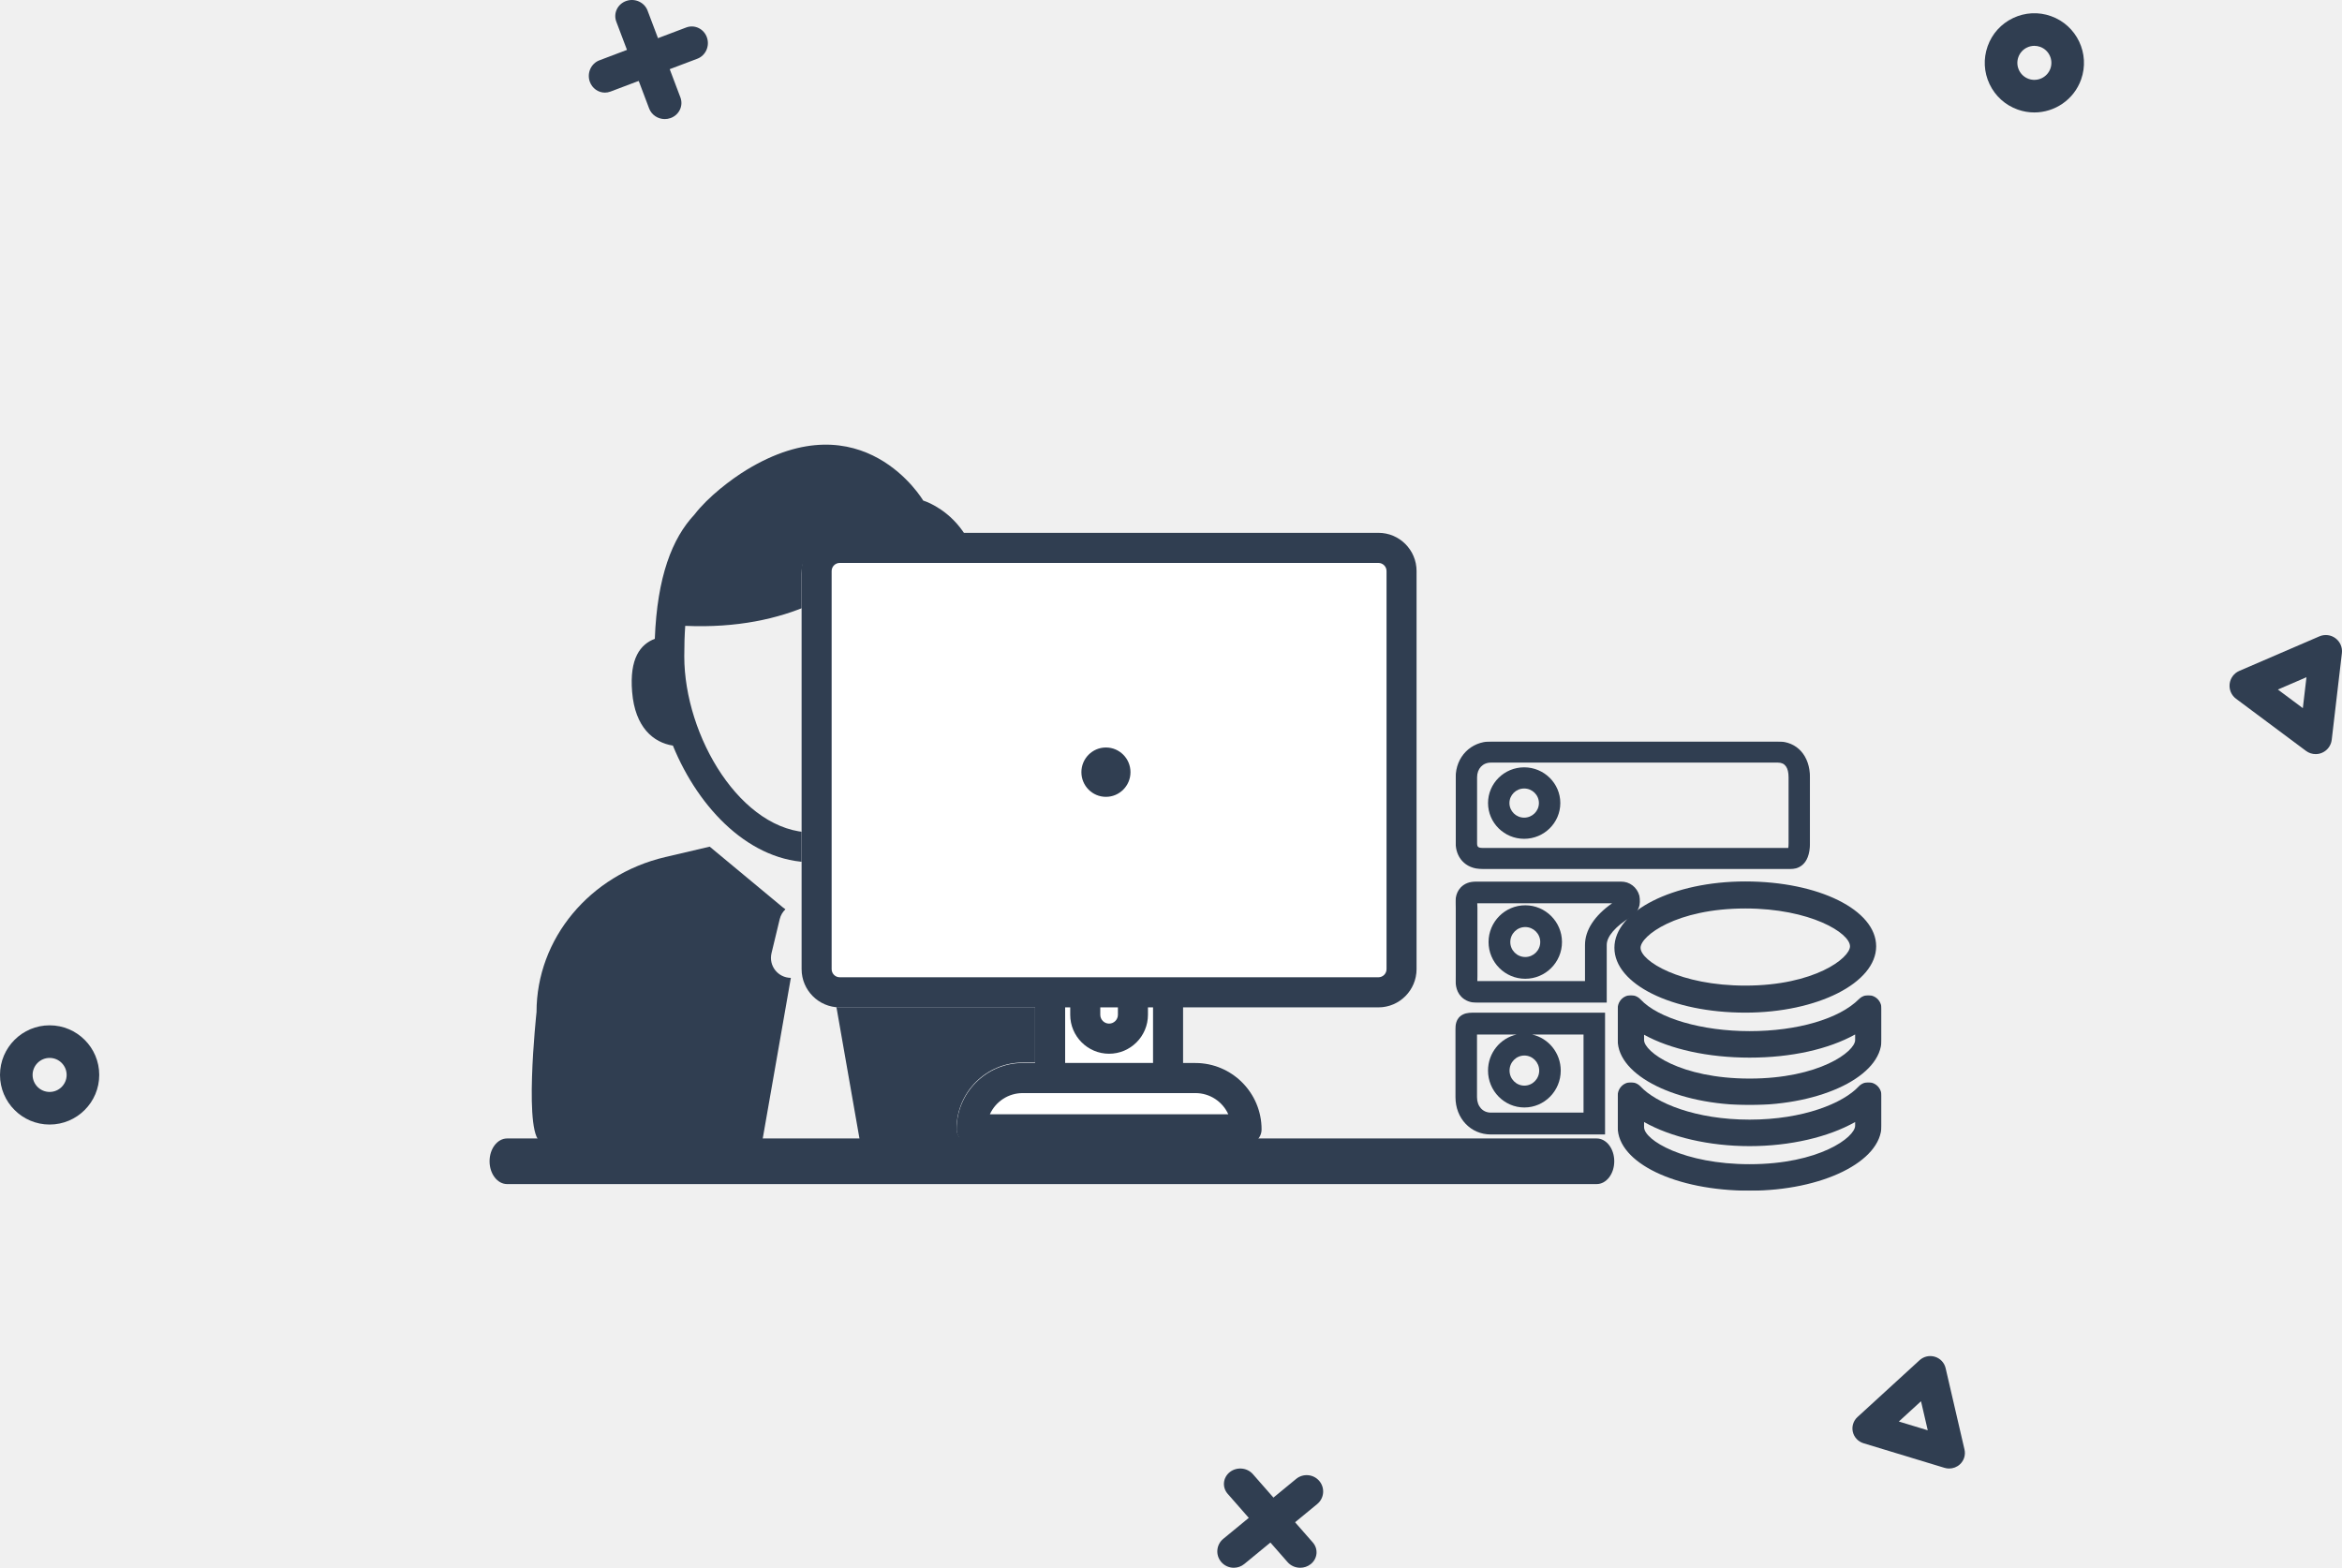
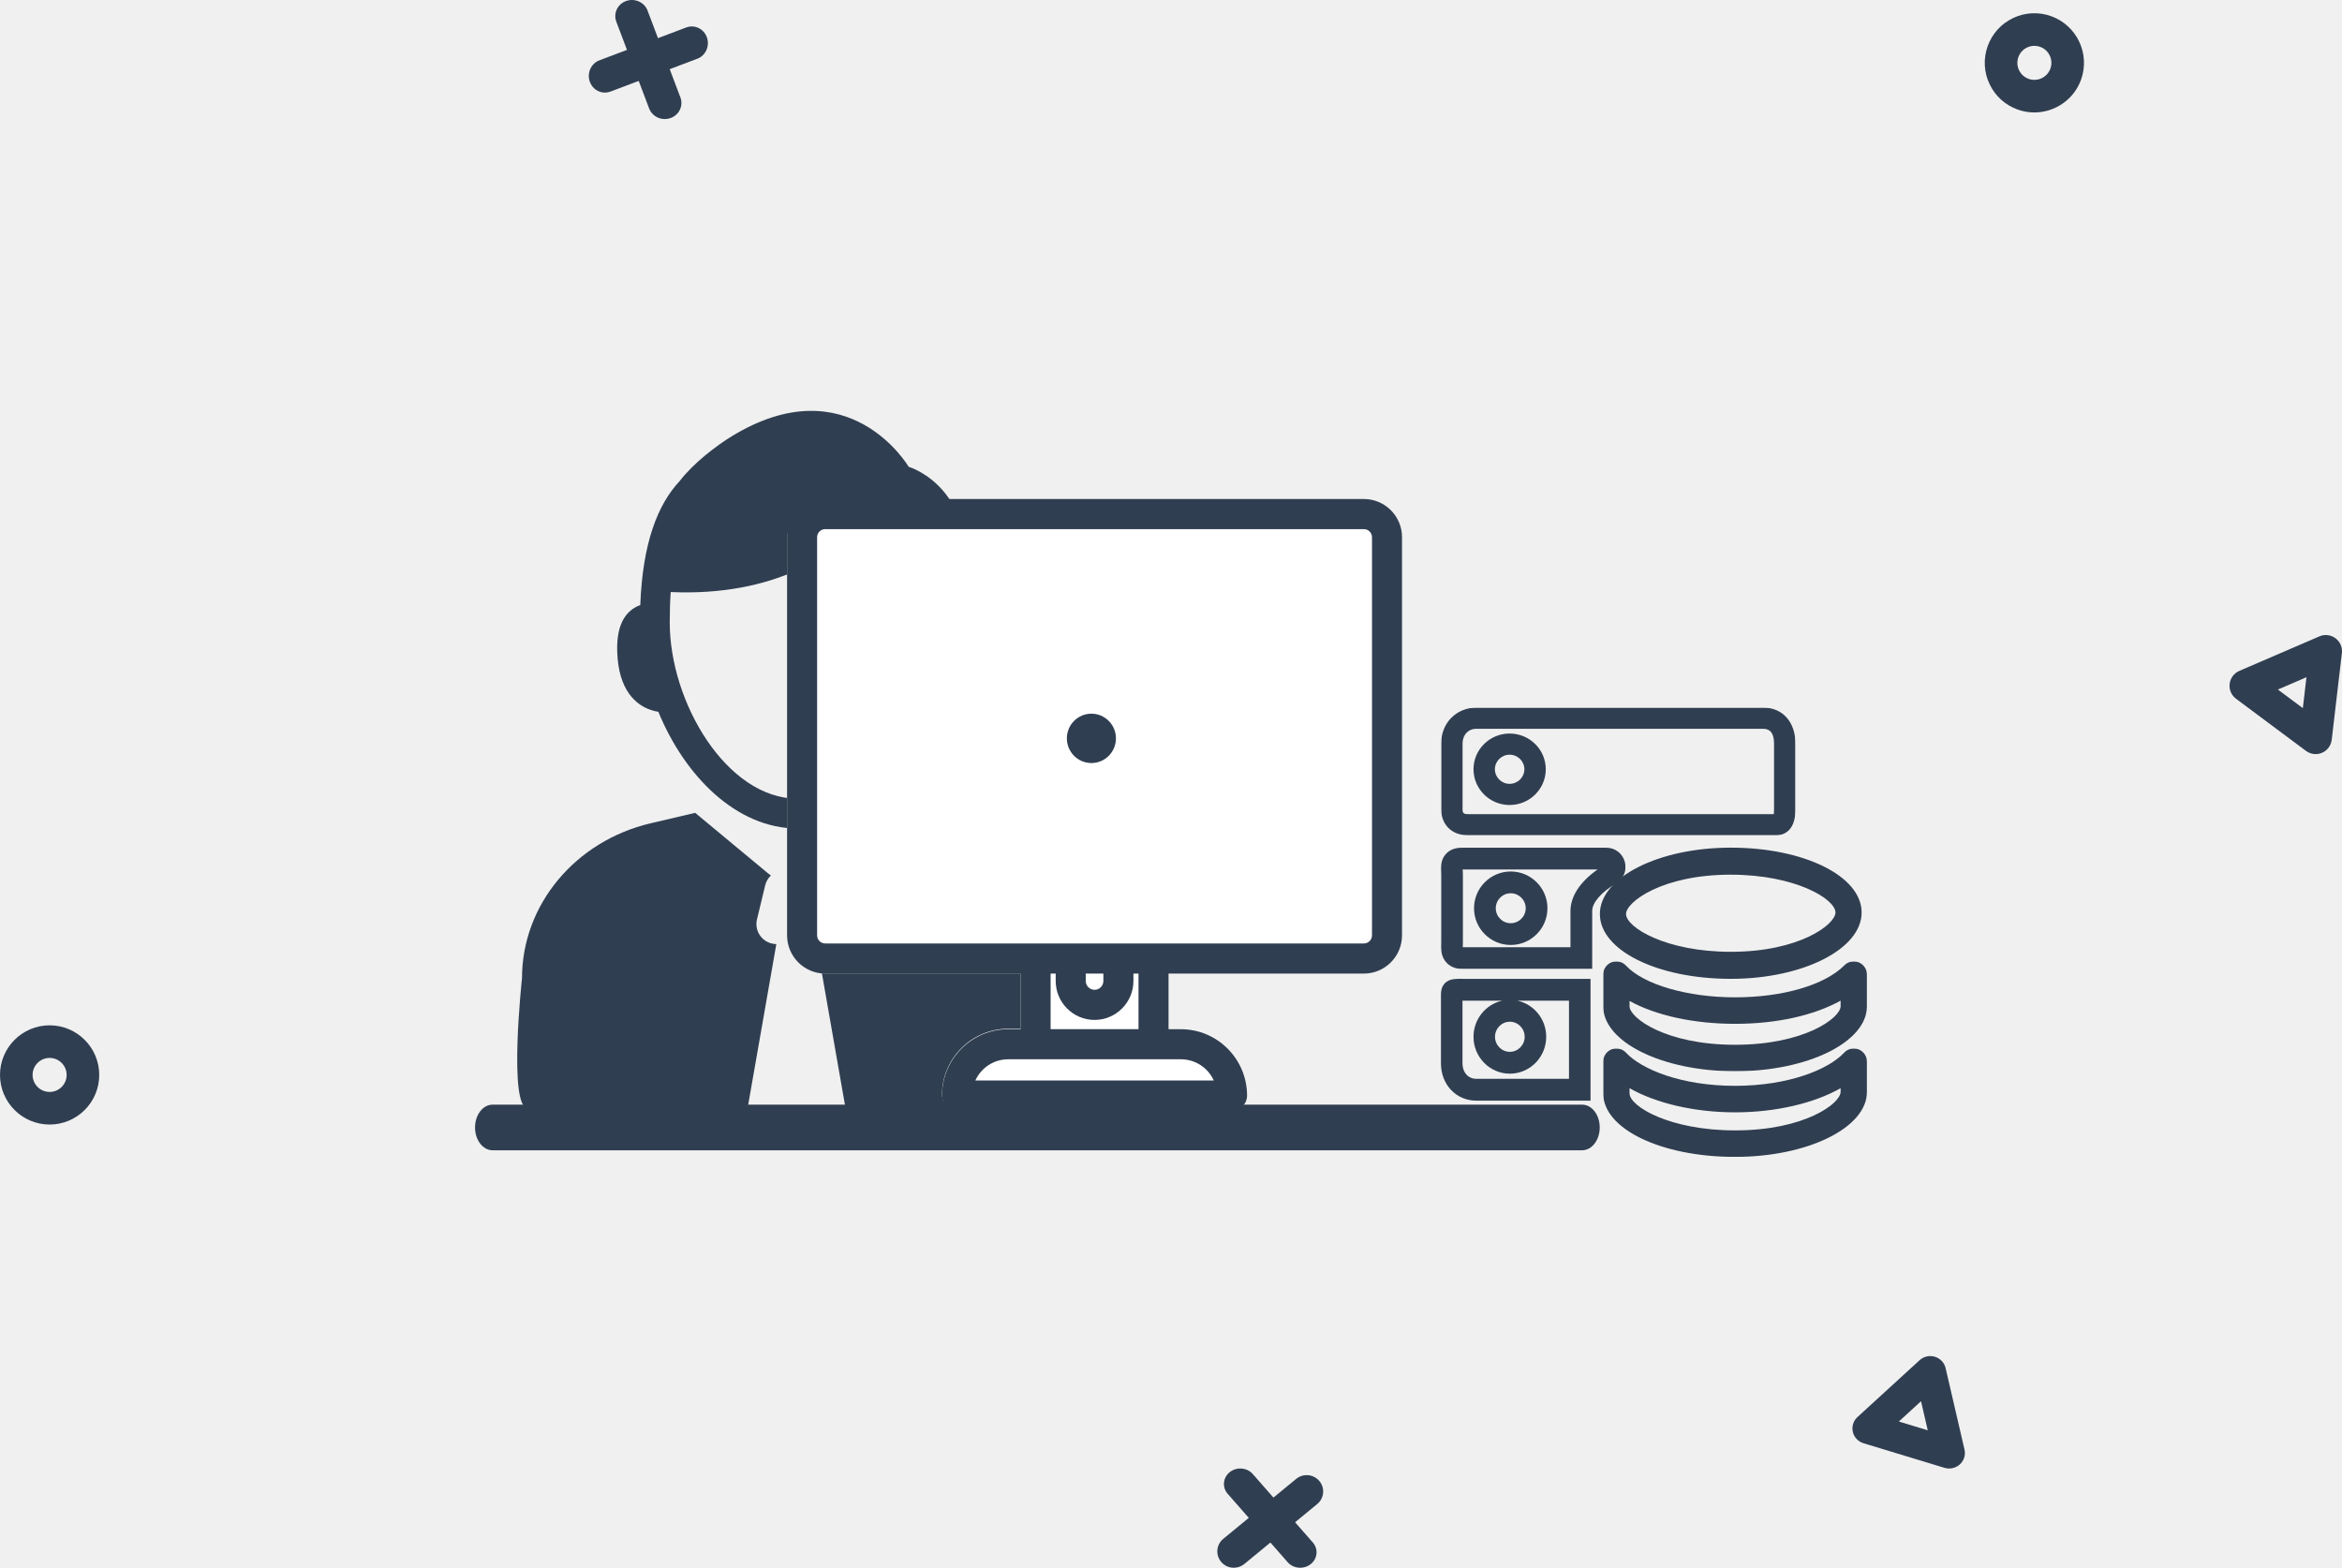
- <svg xmlns="http://www.w3.org/2000/svg" xmlns:xlink="http://www.w3.org/1999/xlink" width="354px" height="237px" viewBox="0 0 354 237" version="1.1">
-   <defs>
+ <svg xmlns="http://www.w3.org/2000/svg" xmlns:xlink="http://www.w3.org/1999/xlink" width="354px" height="237px" viewBox="0 0 354 237" version="1.1" id="svg67">
+   <defs id="defs11">
    <polygon id="path-1" points="42.741 0.298 42.741 24.547 0.799 24.547 0.799 0.298 42.741 0.298" />
    <polygon id="path-3" points="0.5 0.608 40.371 0.608 40.371 17 0.5 17" />
    <polygon id="path-5" points="0.5 0.194 40.371 0.194 40.371 16.805 0.5 16.805" />
    <polygon id="path-7" points="0.031 0.086 53.582 0.086 53.582 19.384 0.031 19.384" />
    <polygon id="path-9" points="0 0.011 27.899 0.011 27.899 18.346 0 18.346" />
  </defs>
-   <g id="Client-token-Copy" stroke="none" stroke-width="1" fill="none" fill-rule="evenodd" transform="translate(-1048, -401)">
-     <g id="Group" transform="translate(1048, 401)">
-       <path d="M312.246,11.188 L312.258,11.188 L312.246,11.188 Z M307.498,6.929 C307.124,6.929 306.748,7.013 306.397,7.18 C305.777,7.474 305.309,7.994 305.079,8.641 C304.849,9.288 304.884,9.986 305.179,10.606 C305.474,11.227 305.993,11.695 306.64,11.926 C307.977,12.399 309.448,11.699 309.925,10.364 C310.4,9.027 309.7,7.553 308.363,7.079 C308.08,6.979 307.789,6.929 307.498,6.929 L307.498,6.929 Z M307.494,17 C306.664,17 305.818,16.861 304.99,16.566 C303.104,15.895 301.59,14.53 300.73,12.722 C299.871,10.912 299.766,8.878 300.438,6.99 C301.107,5.103 302.472,3.591 304.281,2.731 C306.09,1.871 308.125,1.765 310.011,2.437 C313.908,3.822 315.951,8.118 314.566,12.012 L314.566,12.013 C313.475,15.081 310.577,17 307.494,17 L307.494,17 Z" id="Fill-11" fill="#303E51" />
-       <path d="M7.499,159.928 C6.082,159.928 4.927,161.082 4.927,162.499 C4.927,163.918 6.082,165.072 7.499,165.072 C8.918,165.072 10.073,163.918 10.073,162.499 C10.073,161.082 8.918,159.928 7.499,159.928 M7.499,170 C3.363,170 0,166.635 0,162.499 C0,158.365 3.363,155 7.499,155 C11.636,155 15,158.365 15,162.499 C15,166.635 11.636,170 7.499,170" id="Fill-12" fill="#303E51" />
-       <path d="M287.016,214.894 L291.386,216.221 L290.366,211.827 L287.016,214.894 Z M294.622,222 C294.387,222 294.152,221.966 293.922,221.897 L281.679,218.18 C280.867,217.933 280.249,217.277 280.06,216.462 C279.87,215.646 280.138,214.79 280.76,214.221 L290.148,205.627 C290.77,205.056 291.656,204.857 292.467,205.105 C293.28,205.351 293.896,206.007 294.085,206.823 L296.94,219.133 C297.129,219.951 296.863,220.804 296.24,221.373 C295.793,221.782 295.214,222 294.622,222 L294.622,222 Z" id="Fill-13" fill="#303E51" />
-       <path d="M344.308,104.24 L348.08,107.052 L348.629,102.376 L344.308,104.24 Z M350.017,114 C349.499,114 348.984,113.834 348.556,113.514 L337.985,105.632 C337.284,105.11 336.914,104.253 337.017,103.384 C337.119,102.515 337.676,101.766 338.479,101.42 L350.586,96.199 C351.386,95.854 352.314,95.963 353.015,96.485 C353.717,97.009 354.086,97.866 353.983,98.735 L352.448,111.836 C352.346,112.705 351.787,113.454 350.985,113.8 C350.674,113.934 350.345,114 350.017,114 L350.017,114 Z" id="Fill-14" fill="#303E51" />
-       <path d="M100.483,18 C99.458,18 98.494,17.388 98.12,16.401 L93.154,3.271 C92.677,2.007 93.347,0.609 94.652,0.147 C95.954,-0.311 97.401,0.334 97.88,1.598 L102.846,14.728 C103.323,15.992 102.653,17.389 101.348,17.851 C101.063,17.951 100.772,18 100.483,18" id="Fill-15" fill="#303E51" />
-       <path d="M91.435,14 C90.443,14 89.511,13.368 89.149,12.347 C88.687,11.044 89.335,9.597 90.598,9.12 L103.729,4.152 C104.99,3.68 106.389,4.345 106.851,5.651 C107.313,6.955 106.665,8.401 105.402,8.878 L92.272,13.846 C91.996,13.95 91.714,14 91.435,14" id="Fill-16" fill="#303E51" />
-       <path d="M196.531,237 C195.821,237 195.116,236.712 194.628,236.156 L185.57,225.827 C184.698,224.834 184.844,223.362 185.892,222.538 C186.944,221.714 188.501,221.852 189.372,222.845 L198.43,233.174 C199.302,234.166 199.157,235.639 198.106,236.462 C197.645,236.825 197.086,237 196.531,237" id="Fill-17" fill="#303E51" />
-       <path d="M186.493,237 C185.777,237 185.066,236.696 184.574,236.107 C183.695,235.057 183.842,233.5 184.901,232.629 L195.918,223.569 C196.977,222.699 198.549,222.842 199.426,223.895 C200.305,224.945 200.158,226.502 199.099,227.373 L188.082,236.431 C187.617,236.814 187.053,237 186.493,237" id="Fill-18" fill="#303E51" />
-       <g id="Admin" transform="translate(74, 30)">
-         <g id="Group-32" transform="translate(6, 0)">
-           <path d="M42.746,95.848 C53.451,95.848 62.064,81.283 62.064,69.218 C62.064,69.083 62.053,68.959 62.053,68.827 C60.792,64.351 58.308,58.32 53.53,53.552 C48.492,59.007 39.228,65.297 23.576,64.611 C23.473,66.031 23.43,67.563 23.43,69.218 C23.43,81.283 32.043,95.848 42.746,95.848 Z M63.806,82.647 C59.859,92.352 52.022,100.355 42.746,100.355 C33.493,100.355 25.667,92.388 21.709,82.714 C18.776,82.252 15.986,79.975 15.549,74.607 C15.119,69.491 16.818,67.393 18.977,66.571 C19.336,57.169 21.606,51.376 24.958,47.8 C27.039,45.087 30.536,42.447 32.786,41.07 C50.483,30.249 59.544,45.672 59.544,45.672 C59.544,45.672 71.677,49.19 67.281,67.156 C68.853,68.262 69.934,70.415 69.585,74.619 C69.169,79.738 66.594,82.05 63.806,82.647 Z" id="Fill-1" fill="#303E51" />
-           <path d="M36.618,114.086 L37.857,108.946 C38,108.359 38.305,107.853 38.72,107.458 C38.585,107.368 38.461,107.278 38.339,107.178 L27.274,97.99 L20.539,99.568 C9.138,102.251 1.099,111.91 1.099,122.99 C1.099,122.99 -1.028,142.673 2.009,142.673 L35.191,142.673 L39.54,117.828 C37.587,117.807 36.159,116.001 36.618,114.086" id="Fill-3" fill="#303E51" />
-           <path d="M64.537,99.568 L57.902,97.99 L46.84,107.178 C46.716,107.278 46.605,107.368 46.48,107.458 C46.895,107.853 47.2,108.36 47.345,108.946 L48.582,114.086 C49.042,116.002 47.615,117.807 45.658,117.841 L50.01,142.684 L78.514,142.684 C81.56,142.684 83.866,140.396 83.866,137.535 L83.866,122.991 C83.876,111.91 75.95,102.251 64.537,99.568" id="Fill-5" fill="#303E51" />
-           <path d="M128.356,50.948 L46.926,50.948 C43.749,50.948 41.163,53.524 41.163,56.692 L41.163,116.525 C41.163,119.693 43.749,122.27 46.926,122.27 L76.458,122.27 L76.458,130.626 L74.595,130.626 C69.079,130.626 64.589,135.1 64.589,140.597 C64.589,141.847 65.607,142.863 66.86,142.863 L108.422,142.863 C109.675,142.863 110.694,141.847 110.694,140.597 C110.694,135.1 106.206,130.626 100.687,130.626 L98.827,130.626 L98.827,122.27 L128.356,122.27 C131.534,122.27 134.118,119.693 134.118,116.525 L134.118,56.692 C134.118,53.524 131.534,50.948 128.356,50.948" id="Fill-7" fill="#FFFFFF" />
-           <g id="Group-11" transform="translate(237.1598, 0.499311)">
-             <mask id="mask-2" fill="white">
-               <use xlink:href="#path-1" />
-             </mask>
-             <g id="Clip-10" />
-           </g>
-           <path d="M100.687,135.244 C102.866,135.244 104.788,136.52 105.661,138.447 L69.622,138.447 C70.497,136.52 72.417,135.244 74.595,135.244 L78.729,135.244 L96.556,135.244 L100.687,135.244 Z M88.976,123.405 C88.976,124.142 88.377,124.741 87.641,124.741 C86.908,124.741 86.309,124.142 86.309,123.405 L86.309,122.288 L88.976,122.288 L88.976,123.405 Z M94.285,130.692 L81,130.692 L81,122.288 L81.767,122.288 L81.767,123.405 C81.767,126.654 84.402,129.296 87.641,129.296 C90.881,129.296 93.517,126.654 93.517,123.405 L93.517,122.288 L94.285,122.288 L94.285,130.692 Z M96.556,117.735 L91.246,117.735 L84.037,117.735 L78.729,117.735 L46.926,117.735 C46.252,117.735 45.705,117.183 45.705,116.508 L45.705,56.326 C45.705,55.651 46.252,55.101 46.926,55.101 L128.356,55.101 C129.03,55.101 129.578,55.651 129.578,56.326 L129.578,116.508 C129.578,117.183 129.03,117.735 128.356,117.735 L96.556,117.735 Z M128.356,50.548 L46.926,50.548 C43.75,50.548 41.163,53.139 41.163,56.326 L41.163,116.508 C41.163,119.694 43.75,122.288 46.926,122.288 L76.458,122.288 L76.458,130.692 L74.595,130.692 C69.079,130.692 64.589,135.192 64.589,140.722 C64.589,141.978 65.609,143 66.86,143 L108.424,143 C109.675,143 110.694,141.978 110.694,140.722 C110.694,135.192 106.206,130.692 100.687,130.692 L98.827,130.692 L98.827,122.288 L128.356,122.288 C131.533,122.288 134.118,119.694 134.118,116.508 L134.118,56.326 C134.118,53.139 131.533,50.548 128.356,50.548 Z" id="Fill-31" fill="#303E51" />
+   <path d="m 312.246,11.188 h 0.012 z m -4.747,-4.259 c -0.375,0 -0.751,0.084 -1.101,0.25 -0.62,0.295 -1.089,0.814 -1.318,1.461 -0.231,0.647 -0.195,1.345 0.1,1.966 0.295,0.62 0.814,1.089 1.461,1.319 1.337,0.474 2.808,-0.227 3.285,-1.562 0.475,-1.337 -0.226,-2.81 -1.562,-3.285 -0.282,-0.1 -0.573,-0.149 -0.864,-0.149 z M 307.494,17 c -0.83,0 -1.676,-0.139 -2.503,-0.434 -1.887,-0.671 -3.401,-2.036 -4.26,-3.844 -0.859,-1.81 -0.964,-3.845 -0.292,-5.733 0.67,-1.887 2.035,-3.398 3.844,-4.259 1.809,-0.859 3.844,-0.966 5.73,-0.293 3.897,1.385 5.94,5.681 4.555,9.575 v 0.001 C 313.475,15.081 310.577,17 307.494,17 Z" id="Fill-11" fill="#303e51" style="fill-rule:evenodd;stroke:none;stroke-width:1" />
+   <path d="m 7.499,159.928 c -1.417,0 -2.572,1.155 -2.572,2.572 0,1.418 1.155,2.573 2.572,2.573 1.419,0 2.573,-1.155 2.573,-2.573 0,-1.417 -1.155,-2.572 -2.573,-2.572 m 0,10.072 C 3.363,170 0,166.635 0,162.499 0,158.365 3.363,155 7.499,155 11.636,155 15,158.365 15,162.499 15,166.635 11.636,170 7.499,170" id="Fill-12" fill="#303e51" style="fill-rule:evenodd;stroke:none;stroke-width:1" />
+   <path d="m 287.016,214.894 4.37,1.327 -1.019,-4.394 z M 294.622,222 c -0.235,0 -0.47,-0.034 -0.7,-0.103 l -12.243,-3.717 c -0.812,-0.246 -1.43,-0.903 -1.619,-1.718 -0.189,-0.816 0.079,-1.671 0.7,-2.24 l 9.389,-8.594 c 0.622,-0.57 1.507,-0.77 2.318,-0.522 0.813,0.246 1.429,0.903 1.618,1.718 l 2.855,12.31 c 0.189,0.818 -0.077,1.671 -0.7,2.24 C 295.793,221.782 295.214,222 294.622,222 Z" id="Fill-13" fill="#303e51" style="fill-rule:evenodd;stroke:none;stroke-width:1" />
+   <path d="m 344.308,104.24 3.772,2.812 0.549,-4.676 z M 350.017,114 c -0.518,0 -1.033,-0.166 -1.462,-0.485 l -10.571,-7.882 c -0.701,-0.522 -1.071,-1.379 -0.968,-2.249 0.102,-0.869 0.659,-1.618 1.462,-1.964 l 12.107,-5.22 c 0.8,-0.346 1.729,-0.237 2.429,0.286 0.702,0.524 1.071,1.38 0.968,2.25 l -1.535,13.101 c -0.102,0.869 -0.66,1.618 -1.463,1.964 C 350.674,113.934 350.345,114 350.017,114 Z" id="Fill-14" fill="#303e51" style="fill-rule:evenodd;stroke:none;stroke-width:1" />
+   <path d="m 100.483,18 c -1.025,0 -1.989,-0.612 -2.363,-1.599 L 93.154,3.271 c -0.477,-1.264 0.193,-2.662 1.498,-3.123 1.302,-0.458 2.75,0.186 3.228,1.45 l 4.966,13.13 c 0.477,1.264 -0.193,2.662 -1.498,3.123 C 101.063,17.951 100.772,18 100.483,18" id="Fill-15" fill="#303e51" style="fill-rule:evenodd;stroke:none;stroke-width:1" />
+   <path d="M 91.435,14 C 90.443,14 89.511,13.368 89.149,12.347 88.687,11.044 89.335,9.597 90.598,9.12 L 103.729,4.152 c 1.261,-0.472 2.66,0.193 3.122,1.499 0.462,1.304 -0.186,2.75 -1.449,3.227 L 92.272,13.846 C 91.996,13.95 91.714,14 91.435,14" id="Fill-16" fill="#303e51" style="fill-rule:evenodd;stroke:none;stroke-width:1" />
+   <path d="m 196.531,237 c -0.71,0 -1.415,-0.288 -1.902,-0.844 l -9.059,-10.329 c -0.872,-0.993 -0.726,-2.465 0.323,-3.289 1.051,-0.824 2.609,-0.686 3.479,0.306 l 9.059,10.329 c 0.872,0.993 0.726,2.465 -0.324,3.289 C 197.645,236.825 197.086,237 196.531,237" id="Fill-17" fill="#303e51" style="fill-rule:evenodd;stroke:none;stroke-width:1" />
+   <path d="m 186.493,237 c -0.716,0 -1.427,-0.304 -1.918,-0.893 -0.879,-1.05 -0.732,-2.607 0.327,-3.478 l 11.017,-9.06 c 1.059,-0.871 2.631,-0.727 3.508,0.325 0.879,1.05 0.732,2.607 -0.327,3.478 l -11.017,9.059 C 187.617,236.814 187.053,237 186.493,237" id="Fill-18" fill="#303e51" style="fill-rule:evenodd;stroke:none;stroke-width:1" />
+   <g id="g1008" transform="translate(-2.196566,-5.109803)">
+     <g id="Admin" transform="translate(74,30)" style="fill:none;fill-rule:evenodd;stroke:none;stroke-width:1">
+       <g id="Group-32" transform="translate(6)">
+         <path d="m 42.746,95.848 c 10.705,0 19.318,-14.565 19.318,-26.629 0,-0.135 -0.011,-0.26 -0.011,-0.392 C 60.792,64.351 58.308,58.32 53.53,53.552 48.492,59.007 39.228,65.297 23.576,64.611 23.473,66.031 23.43,67.563 23.43,69.218 c 0,12.064 8.613,26.629 19.316,26.629 z M 63.806,82.647 c -3.946,9.706 -11.784,17.709 -21.059,17.709 -9.253,0 -17.079,-7.968 -21.037,-17.641 -2.933,-0.463 -5.723,-2.739 -6.161,-8.108 -0.429,-5.116 1.269,-7.213 3.428,-8.035 0.359,-9.403 2.629,-15.195 5.98,-18.771 2.081,-2.713 5.578,-5.353 7.828,-6.729 17.697,-10.821 26.758,4.601 26.758,4.601 0,0 12.133,3.518 7.736,21.485 1.573,1.106 2.653,3.258 2.304,7.463 -0.416,5.119 -2.991,7.431 -5.779,8.027 z" id="Fill-1" fill="#303e51" />
+         <path d="m 36.618,114.086 1.238,-5.14 c 0.143,-0.587 0.449,-1.093 0.864,-1.488 -0.135,-0.09 -0.259,-0.181 -0.381,-0.281 L 27.274,97.99 20.539,99.568 C 9.138,102.251 1.099,111.91 1.099,122.99 c 0,0 -2.127,19.682 0.91,19.682 H 35.191 l 4.35,-24.845 c -1.954,-0.021 -3.382,-1.827 -2.922,-3.742" id="Fill-3" fill="#303e51" />
+         <path d="M 64.537,99.568 57.902,97.99 46.84,107.178 c -0.124,0.1 -0.235,0.19 -0.36,0.281 0.415,0.395 0.72,0.901 0.865,1.488 l 1.237,5.14 c 0.46,1.915 -0.966,3.721 -2.923,3.755 l 4.351,24.843 h 28.505 c 3.046,0 5.352,-2.288 5.352,-5.149 v -14.544 c 0.01,-11.081 -7.917,-20.74 -19.329,-23.423" id="Fill-5" fill="#303e51" />
+         <path d="M 128.356,50.948 H 46.926 c -3.178,0 -5.763,2.576 -5.763,5.744 v 59.833 c 0,3.168 2.586,5.744 5.763,5.744 H 76.458 v 8.356 h -1.864 c -5.516,0 -10.005,4.474 -10.005,9.972 0,1.249 1.018,2.265 2.271,2.265 h 41.562 c 1.253,0 2.272,-1.016 2.272,-2.265 0,-5.498 -4.488,-9.972 -10.007,-9.972 h -1.861 v -8.356 h 29.529 c 3.178,0 5.762,-2.576 5.762,-5.744 V 56.692 c 0,-3.168 -2.584,-5.744 -5.762,-5.744" id="Fill-7" fill="#ffffff" />
+         <g id="Group-11" transform="translate(237.1598,0.499311)">
+           <mask id="mask-2" fill="#ffffff">
+             <use xlink:href="#path-1" id="use25" x="0" y="0" width="100%" height="100%" />
+           </mask>
+           <g id="Clip-10" />
        </g>
-         <path d="M96.875,86.73 C96.875,88.789 95.216,90.46 93.165,90.46 C91.116,90.46 89.456,88.789 89.456,86.73 C89.456,84.672 91.116,83 93.165,83 C95.216,83 96.875,84.672 96.875,86.73 Z M167.342,149 L2.653,149 C1.188,149 0,147.456 0,145.553 C0,143.648 1.188,142.103 2.653,142.103 L167.342,142.103 C168.81,142.103 170,143.648 170,145.553 C170,147.456 168.81,149 167.342,149 Z" id="Fill-47" fill="#303E51" />
-         <g id="Page-1" transform="translate(146, 82)">
-           <path d="M43.805,25.337 C33.361,25.337 27.975,29.501 27.975,31.277 C27.975,33.293 33.985,36.996 43.805,36.996 C54.248,36.996 59.633,32.832 59.633,31.055 C59.633,29.04 53.624,25.337 43.805,25.337 M43.805,41.083 C32.711,41.083 24.022,36.777 24.022,31.277 C24.022,25.747 32.896,21.25 43.805,21.25 C54.898,21.25 63.587,25.556 63.587,31.055 C63.587,36.585 54.712,41.083 43.805,41.083" id="Fill-1" fill="#303E51" />
-           <g id="Group-5" transform="translate(24.02174, 51)">
-             <mask id="mask-4" fill="white">
-               <use xlink:href="#path-3" />
-             </mask>
-             <g id="Clip-4" />
-             <path d="M4.484,6.617 L4.484,7.392 C4.484,9.366 10.541,12.995 20.436,12.995 C30.96,12.995 36.387,8.915 36.387,7.174 L36.387,6.617 C32.366,8.894 26.575,10.263 20.436,10.263 C14.297,10.263 8.505,8.894 4.484,6.617 M20.436,17 C9.257,17 0.5,12.78 0.5,7.392 L0.5,2.611 C0.5,1.788 1,1.049 1.761,0.747 C2.523,0.446 3.391,0.644 3.949,1.244 C6.266,3.74 12.262,6.258 20.436,6.258 C28.609,6.258 34.606,3.74 36.923,1.244 C37.481,0.644 38.348,0.446 39.11,0.747 C39.872,1.049 40.371,1.788 40.371,2.611 L40.371,7.174 C40.371,12.593 31.428,17 20.436,17" id="Fill-3" fill="#303E51" mask="url(#mask-4)" />
-           </g>
-           <g id="Group-8" transform="translate(24.02174, 38.25)">
-             <mask id="mask-6" fill="white">
-               <use xlink:href="#path-5" />
-             </mask>
-             <g id="Clip-7" />
-             <path d="M4.484,6.174 L4.484,6.979 C4.484,8.72 9.912,12.8 20.436,12.8 C30.96,12.8 36.387,8.72 36.387,6.979 L36.387,6.13 C32.376,8.363 26.726,9.634 20.436,9.634 C14.145,9.634 8.435,8.358 4.484,6.174 M20.436,16.805 C9.443,16.805 0.5,12.398 0.5,6.979 L0.5,2.198 C0.5,1.375 1,0.636 1.761,0.334 C2.52,0.033 3.391,0.231 3.949,0.831 C6.613,3.701 13.239,5.629 20.436,5.629 C27.661,5.629 33.996,3.771 36.971,0.782 C37.541,0.207 38.399,0.037 39.142,0.347 C39.887,0.657 40.371,1.388 40.371,2.198 L40.371,6.979 C40.371,12.398 31.428,16.805 20.436,16.805" id="Fill-6" fill="#303E51" mask="url(#mask-6)" />
-           </g>
-           <path d="M10.411,47.566 C9.177,47.566 8.173,48.588 8.173,49.844 C8.173,51.098 9.177,52.117 10.411,52.117 C11.649,52.117 12.655,51.098 12.655,49.844 C12.655,48.588 11.649,47.566 10.411,47.566 Z M3.254,44.389 L3.254,53.862 C3.254,55.237 4.116,56.197 5.35,56.197 L19.355,56.197 L19.355,44.389 L11.575,44.389 C14.05,44.933 15.91,47.172 15.91,49.844 C15.91,52.919 13.443,55.42 10.411,55.42 C7.383,55.42 4.919,52.919 4.919,49.844 C4.919,47.172 6.776,44.933 9.249,44.389 L3.401,44.389 C3.352,44.39 3.303,44.39 3.254,44.389 Z M22.609,59.5 L5.35,59.5 C2.3,59.5 0,57.076 0,53.862 L0,43.58 C0,43.078 0,41.903 1.162,41.349 C1.712,41.086 2.284,41.074 3.365,41.086 L22.609,41.086 L22.609,59.5 Z" id="Fill-9" fill="#303E51" />
-           <g id="Group-13">
-             <mask id="mask-8" fill="white">
-               <use xlink:href="#path-7" />
-             </mask>
-             <g id="Clip-12" />
-             <path d="M10.38,7.199 C9.154,7.199 8.156,8.186 8.156,9.399 C8.156,10.616 9.154,11.606 10.38,11.606 C11.61,11.606 12.611,10.616 12.611,9.399 C12.611,8.186 11.61,7.199 10.38,7.199 Z M10.38,14.805 C7.37,14.805 4.921,12.38 4.921,9.399 C4.921,6.422 7.37,4 10.38,4 C13.394,4 15.846,6.422 15.846,9.399 C15.846,12.38 13.394,14.805 10.38,14.805 Z M5.349,3.285 C4.123,3.285 3.266,4.199 3.266,5.508 L3.266,15.467 C3.266,15.997 3.395,16.185 4.124,16.185 L50.302,16.185 C50.326,16.039 50.347,15.814 50.347,15.467 L50.347,5.508 C50.347,4.033 49.809,3.285 48.749,3.285 L5.349,3.285 Z M50.64,19.384 L4.124,19.384 C1.297,19.384 0.031,17.417 0.031,15.467 L0.031,5.508 C0.031,2.417 2.318,0.086 5.349,0.086 L48.749,0.086 C51.639,0.086 53.582,2.265 53.582,5.508 L53.582,15.467 C53.582,19.002 51.525,19.384 50.64,19.384 Z" id="Fill-11" fill="#303E51" mask="url(#mask-8)" />
-           </g>
-           <g id="Group-16" transform="translate(0, 21.25)">
-             <mask id="mask-10" fill="white">
-               <use xlink:href="#path-9" />
-             </mask>
-             <g id="Clip-15" />
-             <path d="M10.546,6.894 C9.299,6.894 8.285,7.911 8.285,9.162 C8.285,10.409 9.299,11.424 10.546,11.424 C11.795,11.424 12.812,10.409 12.812,9.162 C12.812,7.911 11.795,6.894 10.546,6.894 Z M10.546,14.713 C7.487,14.713 4.999,12.223 4.999,9.162 C4.999,6.098 7.487,3.605 10.546,3.605 C13.607,3.605 16.098,6.098 16.098,9.162 C16.098,12.223 13.607,14.713 10.546,14.713 Z M3.304,15.057 L3.33,15.057 L19.577,15.057 L19.577,9.59 C19.577,7.363 21.022,5.161 23.68,3.3 L3.288,3.3 C3.291,3.396 3.297,3.493 3.301,3.568 C3.31,3.737 3.318,3.896 3.318,4.04 L3.318,14.278 C3.318,14.387 3.314,14.505 3.31,14.631 C3.305,14.75 3.301,14.918 3.304,15.057 Z M22.863,18.346 L3.33,18.346 C2.291,18.346 1.465,18.035 0.872,17.422 C-0.04,16.478 0.003,15.204 0.026,14.52 C0.029,14.434 0.032,14.353 0.032,14.278 L0.032,4.04 C0.032,3.952 0.025,3.854 0.019,3.75 C-0.019,3.035 -0.086,1.838 0.788,0.913 C1.354,0.315 2.149,0.011 3.15,0.011 L24.995,0.011 C26.318,0.011 27.443,0.871 27.793,2.149 C28.142,3.424 27.615,4.731 26.481,5.404 C24.215,6.748 22.863,8.312 22.863,9.59 L22.863,18.346 Z" id="Fill-14" fill="#303E51" mask="url(#mask-10)" />
-           </g>
+         <path d="m 100.687,135.244 c 2.179,0 4.101,1.277 4.974,3.204 H 69.622 c 0.875,-1.927 2.795,-3.204 4.972,-3.204 h 4.134 17.827 z M 88.976,123.405 c 0,0.737 -0.598,1.337 -1.335,1.337 -0.733,0 -1.331,-0.6 -1.331,-1.337 v -1.117 h 2.666 z m 5.31,7.287 H 81 v -8.405 h 0.767 v 1.117 c 0,3.249 2.636,5.891 5.874,5.891 3.24,0 5.876,-2.642 5.876,-5.891 v -1.117 h 0.769 z M 96.556,117.735 H 91.246 84.037 78.729 46.926 c -0.674,0 -1.221,-0.551 -1.221,-1.227 V 56.326 c 0,-0.676 0.547,-1.225 1.221,-1.225 h 81.43 c 0.674,0 1.222,0.55 1.222,1.225 V 116.508 c 0,0.676 -0.548,1.227 -1.222,1.227 z M 128.356,50.548 H 46.926 c -3.176,0 -5.763,2.591 -5.763,5.778 V 116.508 c 0,3.186 2.587,5.78 5.763,5.78 H 76.458 v 8.405 h -1.864 c -5.516,0 -10.005,4.5 -10.005,10.03 0,1.256 1.02,2.278 2.271,2.278 h 41.564 c 1.251,0 2.271,-1.022 2.271,-2.278 0,-5.53 -4.488,-10.03 -10.007,-10.03 h -1.861 v -8.405 h 29.529 c 3.178,0 5.762,-2.594 5.762,-5.78 V 56.326 c 0,-3.187 -2.584,-5.778 -5.762,-5.778 z" id="Fill-31" fill="#303e51" />
+       </g>
+       <path d="m 96.875,86.73 c 0,2.058 -1.66,3.73 -3.71,3.73 -2.049,0 -3.709,-1.672 -3.709,-3.73 0,-2.058 1.66,-3.73 3.709,-3.73 2.051,0 3.71,1.672 3.71,3.73 z M 167.342,149 H 2.653 C 1.188,149 0,147.456 0,145.553 0,143.648 1.188,142.103 2.653,142.103 H 167.342 c 1.468,0 2.658,1.545 2.658,3.45 0,1.903 -1.19,3.447 -2.658,3.447 z" id="Fill-47" fill="#303e51" />
+       <g id="Page-1" transform="translate(146,82)">
+         <path d="m 43.805,25.337 c -10.444,0 -15.829,4.164 -15.829,5.941 0,2.016 6.01,5.719 15.829,5.719 10.444,0 15.829,-4.164 15.829,-5.941 0,-2.015 -6.01,-5.718 -15.829,-5.718 m 0,15.746 c -11.094,0 -19.783,-4.306 -19.783,-9.806 0,-5.53 8.875,-10.027 19.783,-10.027 11.093,0 19.782,4.306 19.782,9.805 0,5.53 -8.875,10.028 -19.782,10.028" id="path33" fill="#303e51" />
+         <g id="Group-5" transform="translate(24.02174,51)">
+           <mask id="mask-4" fill="#ffffff">
+             <use xlink:href="#path-3" id="use35" x="0" y="0" width="100%" height="100%" />
+           </mask>
+           <g id="Clip-4" />
+           <path d="m 4.484,6.617 v 0.775 c 0,1.975 6.057,5.603 15.952,5.603 10.524,0 15.952,-4.08 15.952,-5.821 V 6.617 c -4.021,2.277 -9.813,3.647 -15.952,3.647 -6.139,0 -11.931,-1.369 -15.952,-3.647 M 20.436,17 c -11.179,0 -19.936,-4.22 -19.936,-9.608 V 2.611 c 0,-0.823 0.5,-1.562 1.261,-1.864 0.762,-0.301 1.629,-0.103 2.187,0.497 2.317,2.496 8.313,5.014 16.487,5.014 8.174,0 14.17,-2.518 16.488,-5.014 0.557,-0.6 1.424,-0.798 2.186,-0.497 0.762,0.302 1.262,1.041 1.262,1.864 v 4.563 c 0,5.418 -8.943,9.825 -19.936,9.825" id="path39" fill="#303e51" mask="url(#mask-4)" />
+         </g>
+         <g id="Group-8" transform="translate(24.02174,38.25)">
+           <mask id="mask-6" fill="#ffffff">
+             <use xlink:href="#path-5" id="use42" x="0" y="0" width="100%" height="100%" />
+           </mask>
+           <g id="Clip-7" />
+           <path d="m 4.484,6.174 v 0.806 c 0,1.741 5.428,5.821 15.952,5.821 10.524,0 15.952,-4.08 15.952,-5.821 V 6.13 C 32.376,8.363 26.726,9.634 20.436,9.634 14.145,9.634 8.435,8.358 4.484,6.174 M 20.436,16.805 c -10.993,0 -19.936,-4.407 -19.936,-9.826 V 2.198 c 0,-0.823 0.5,-1.562 1.261,-1.864 0.758,-0.301 1.629,-0.103 2.187,0.497 2.664,2.87 9.29,4.798 16.487,4.798 7.225,0 13.56,-1.858 16.535,-4.847 0.57,-0.575 1.428,-0.745 2.171,-0.435 0.745,0.31 1.229,1.041 1.229,1.851 v 4.781 c 0,5.419 -8.943,9.826 -19.936,9.826" id="Fill-6" fill="#303e51" mask="url(#mask-6)" />
+         </g>
+         <path d="m 10.411,47.566 c -1.234,0 -2.238,1.022 -2.238,2.278 0,1.254 1.004,2.273 2.238,2.273 1.237,0 2.244,-1.019 2.244,-2.273 0,-1.256 -1.007,-2.278 -2.244,-2.278 z M 3.254,44.389 v 9.473 c 0,1.375 0.862,2.335 2.096,2.335 H 19.355 V 44.389 h -7.779 c 2.475,0.544 4.335,2.783 4.335,5.455 0,3.075 -2.467,5.576 -5.498,5.576 -3.028,0 -5.492,-2.501 -5.492,-5.576 0,-2.672 1.857,-4.911 4.33,-5.455 H 3.401 c -0.049,6.61e-4 -0.098,6.61e-4 -0.147,0 z M 22.609,59.5 H 5.35 C 2.3,59.5 0,57.076 0,53.862 V 43.58 c 0,-0.502 0,-1.677 1.162,-2.231 0.549,-0.262 1.122,-0.274 2.203,-0.262 H 22.609 Z" id="Fill-9" fill="#303e51" />
+         <g id="Group-13">
+           <mask id="mask-8" fill="#ffffff">
+             <use xlink:href="#path-7" id="use49" x="0" y="0" width="100%" height="100%" />
+           </mask>
+           <g id="Clip-12" />
+           <path d="m 10.38,7.199 c -1.227,0 -2.225,0.987 -2.225,2.2 0,1.218 0.998,2.207 2.225,2.207 1.23,0 2.231,-0.99 2.231,-2.207 0,-1.213 -1.001,-2.2 -2.231,-2.2 z m 0,7.606 c -3.01,0 -5.459,-2.425 -5.459,-5.406 0,-2.977 2.449,-5.399 5.459,-5.399 3.013,0 5.465,2.422 5.465,5.399 0,2.981 -2.452,5.406 -5.465,5.406 z M 5.349,3.285 c -1.227,0 -2.083,0.914 -2.083,2.223 v 9.96 c 0,0.53 0.129,0.718 0.858,0.718 H 50.302 c 0.024,-0.146 0.045,-0.371 0.045,-0.718 V 5.508 c 0,-1.475 -0.538,-2.223 -1.599,-2.223 z M 50.64,19.384 H 4.124 c -2.827,0 -4.093,-1.967 -4.093,-3.917 V 5.508 c 0,-3.091 2.286,-5.422 5.318,-5.422 h 43.4 c 2.891,0 4.833,2.178 4.833,5.422 v 9.96 c 0,3.535 -2.057,3.917 -2.942,3.917 z" id="path53" fill="#303e51" mask="url(#mask-8)" />
+         </g>
+         <g id="Group-16" transform="translate(0,21.25)">
+           <mask id="mask-10" fill="#ffffff">
+             <use xlink:href="#path-9" id="use56" x="0" y="0" width="100%" height="100%" />
+           </mask>
+           <g id="Clip-15" />
+           <path d="m 10.546,6.894 c -1.246,0 -2.26,1.018 -2.26,2.268 0,1.248 1.014,2.263 2.26,2.263 1.249,0 2.266,-1.015 2.266,-2.263 0,-1.25 -1.017,-2.268 -2.266,-2.268 z m 0,7.819 c -3.058,0 -5.546,-2.49 -5.546,-5.551 0,-3.064 2.488,-5.557 5.546,-5.557 3.061,0 5.552,2.493 5.552,5.557 0,3.061 -2.491,5.551 -5.552,5.551 z M 3.304,15.057 H 3.33 19.577 V 9.59 c 0,-2.226 1.446,-4.429 4.103,-6.29 H 3.288 c 0.003,0.096 0.009,0.193 0.012,0.268 0.009,0.169 0.017,0.328 0.017,0.472 V 14.278 c 0,0.109 -0.004,0.228 -0.008,0.353 -0.005,0.119 -0.009,0.287 -0.006,0.426 z m 19.558,3.289 H 3.33 c -1.039,0 -1.866,-0.311 -2.459,-0.924 -0.912,-0.944 -0.869,-2.217 -0.846,-2.901 0.003,-0.086 0.006,-0.168 0.006,-0.243 V 4.04 c 0,-0.088 -0.007,-0.186 -0.012,-0.289 C -0.019,3.035 -0.086,1.838 0.788,0.913 1.354,0.315 2.149,0.011 3.15,0.011 H 24.995 c 1.324,0 2.448,0.86 2.798,2.138 0.348,1.275 -0.178,2.582 -1.312,3.255 -2.265,1.344 -3.618,2.909 -3.618,4.186 z" id="path60" fill="#303e51" mask="url(#mask-10)" />
        </g>
      </g>
    </g>
  </g>
</svg>
